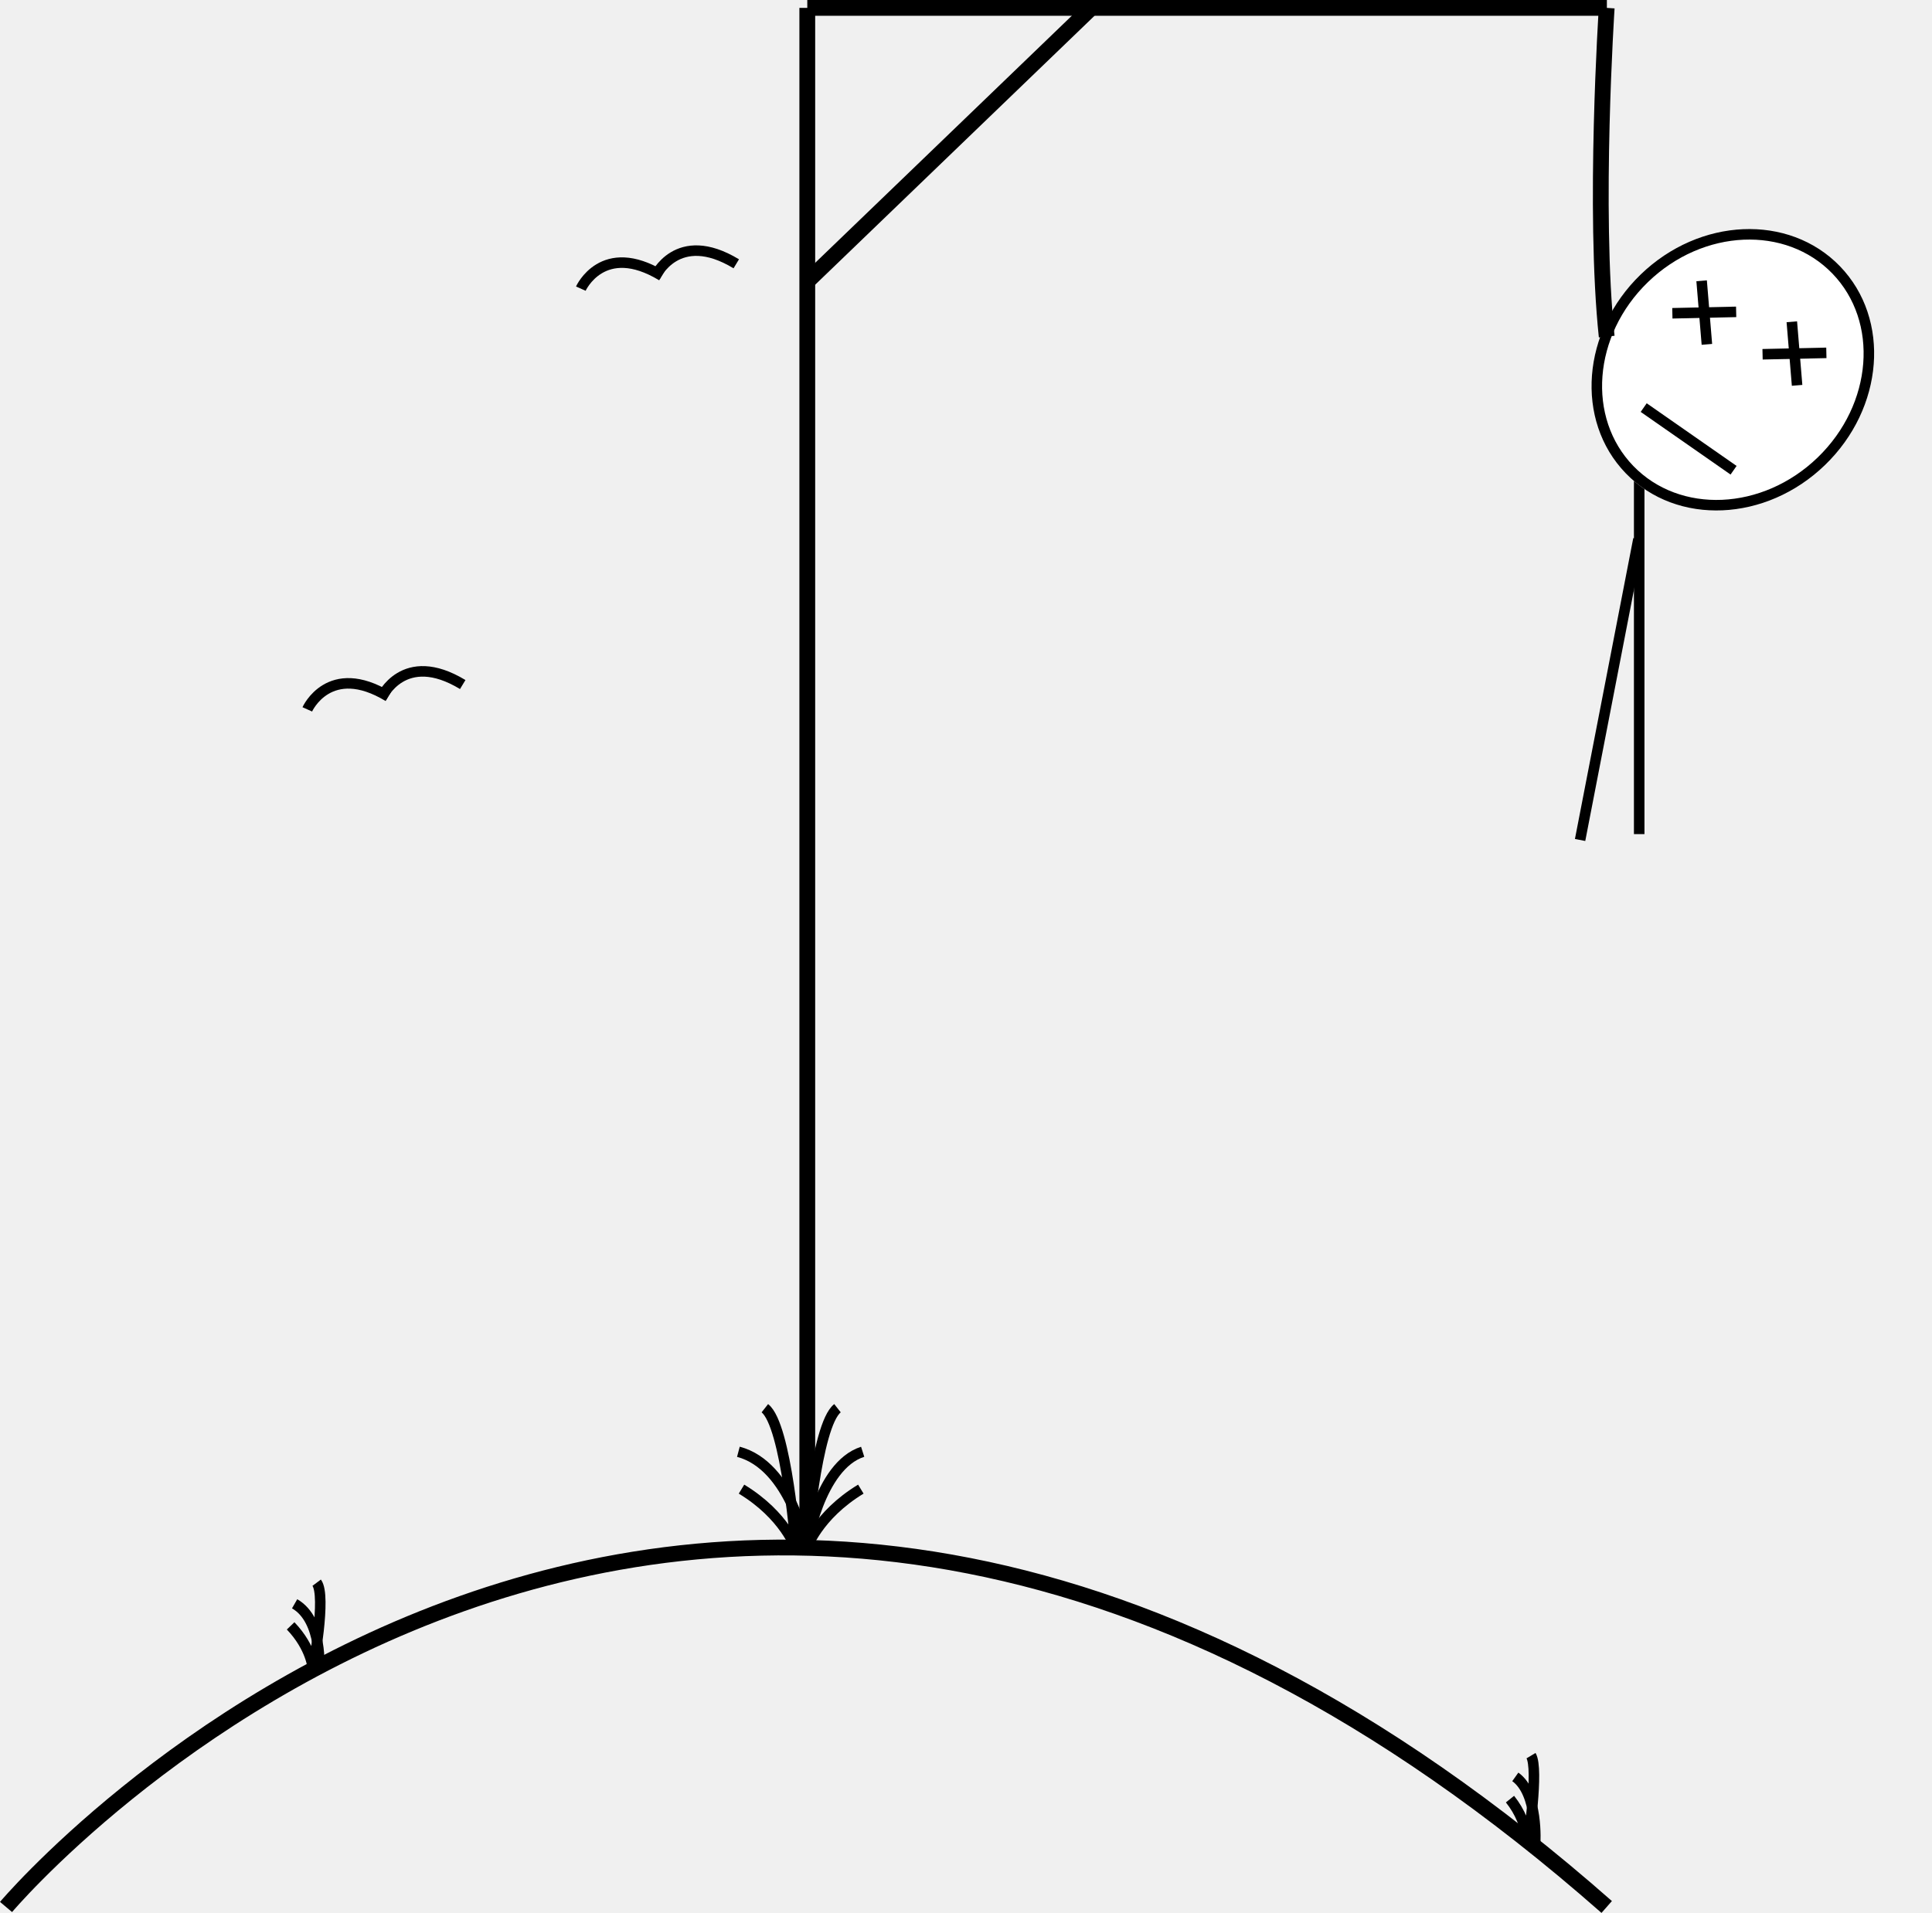
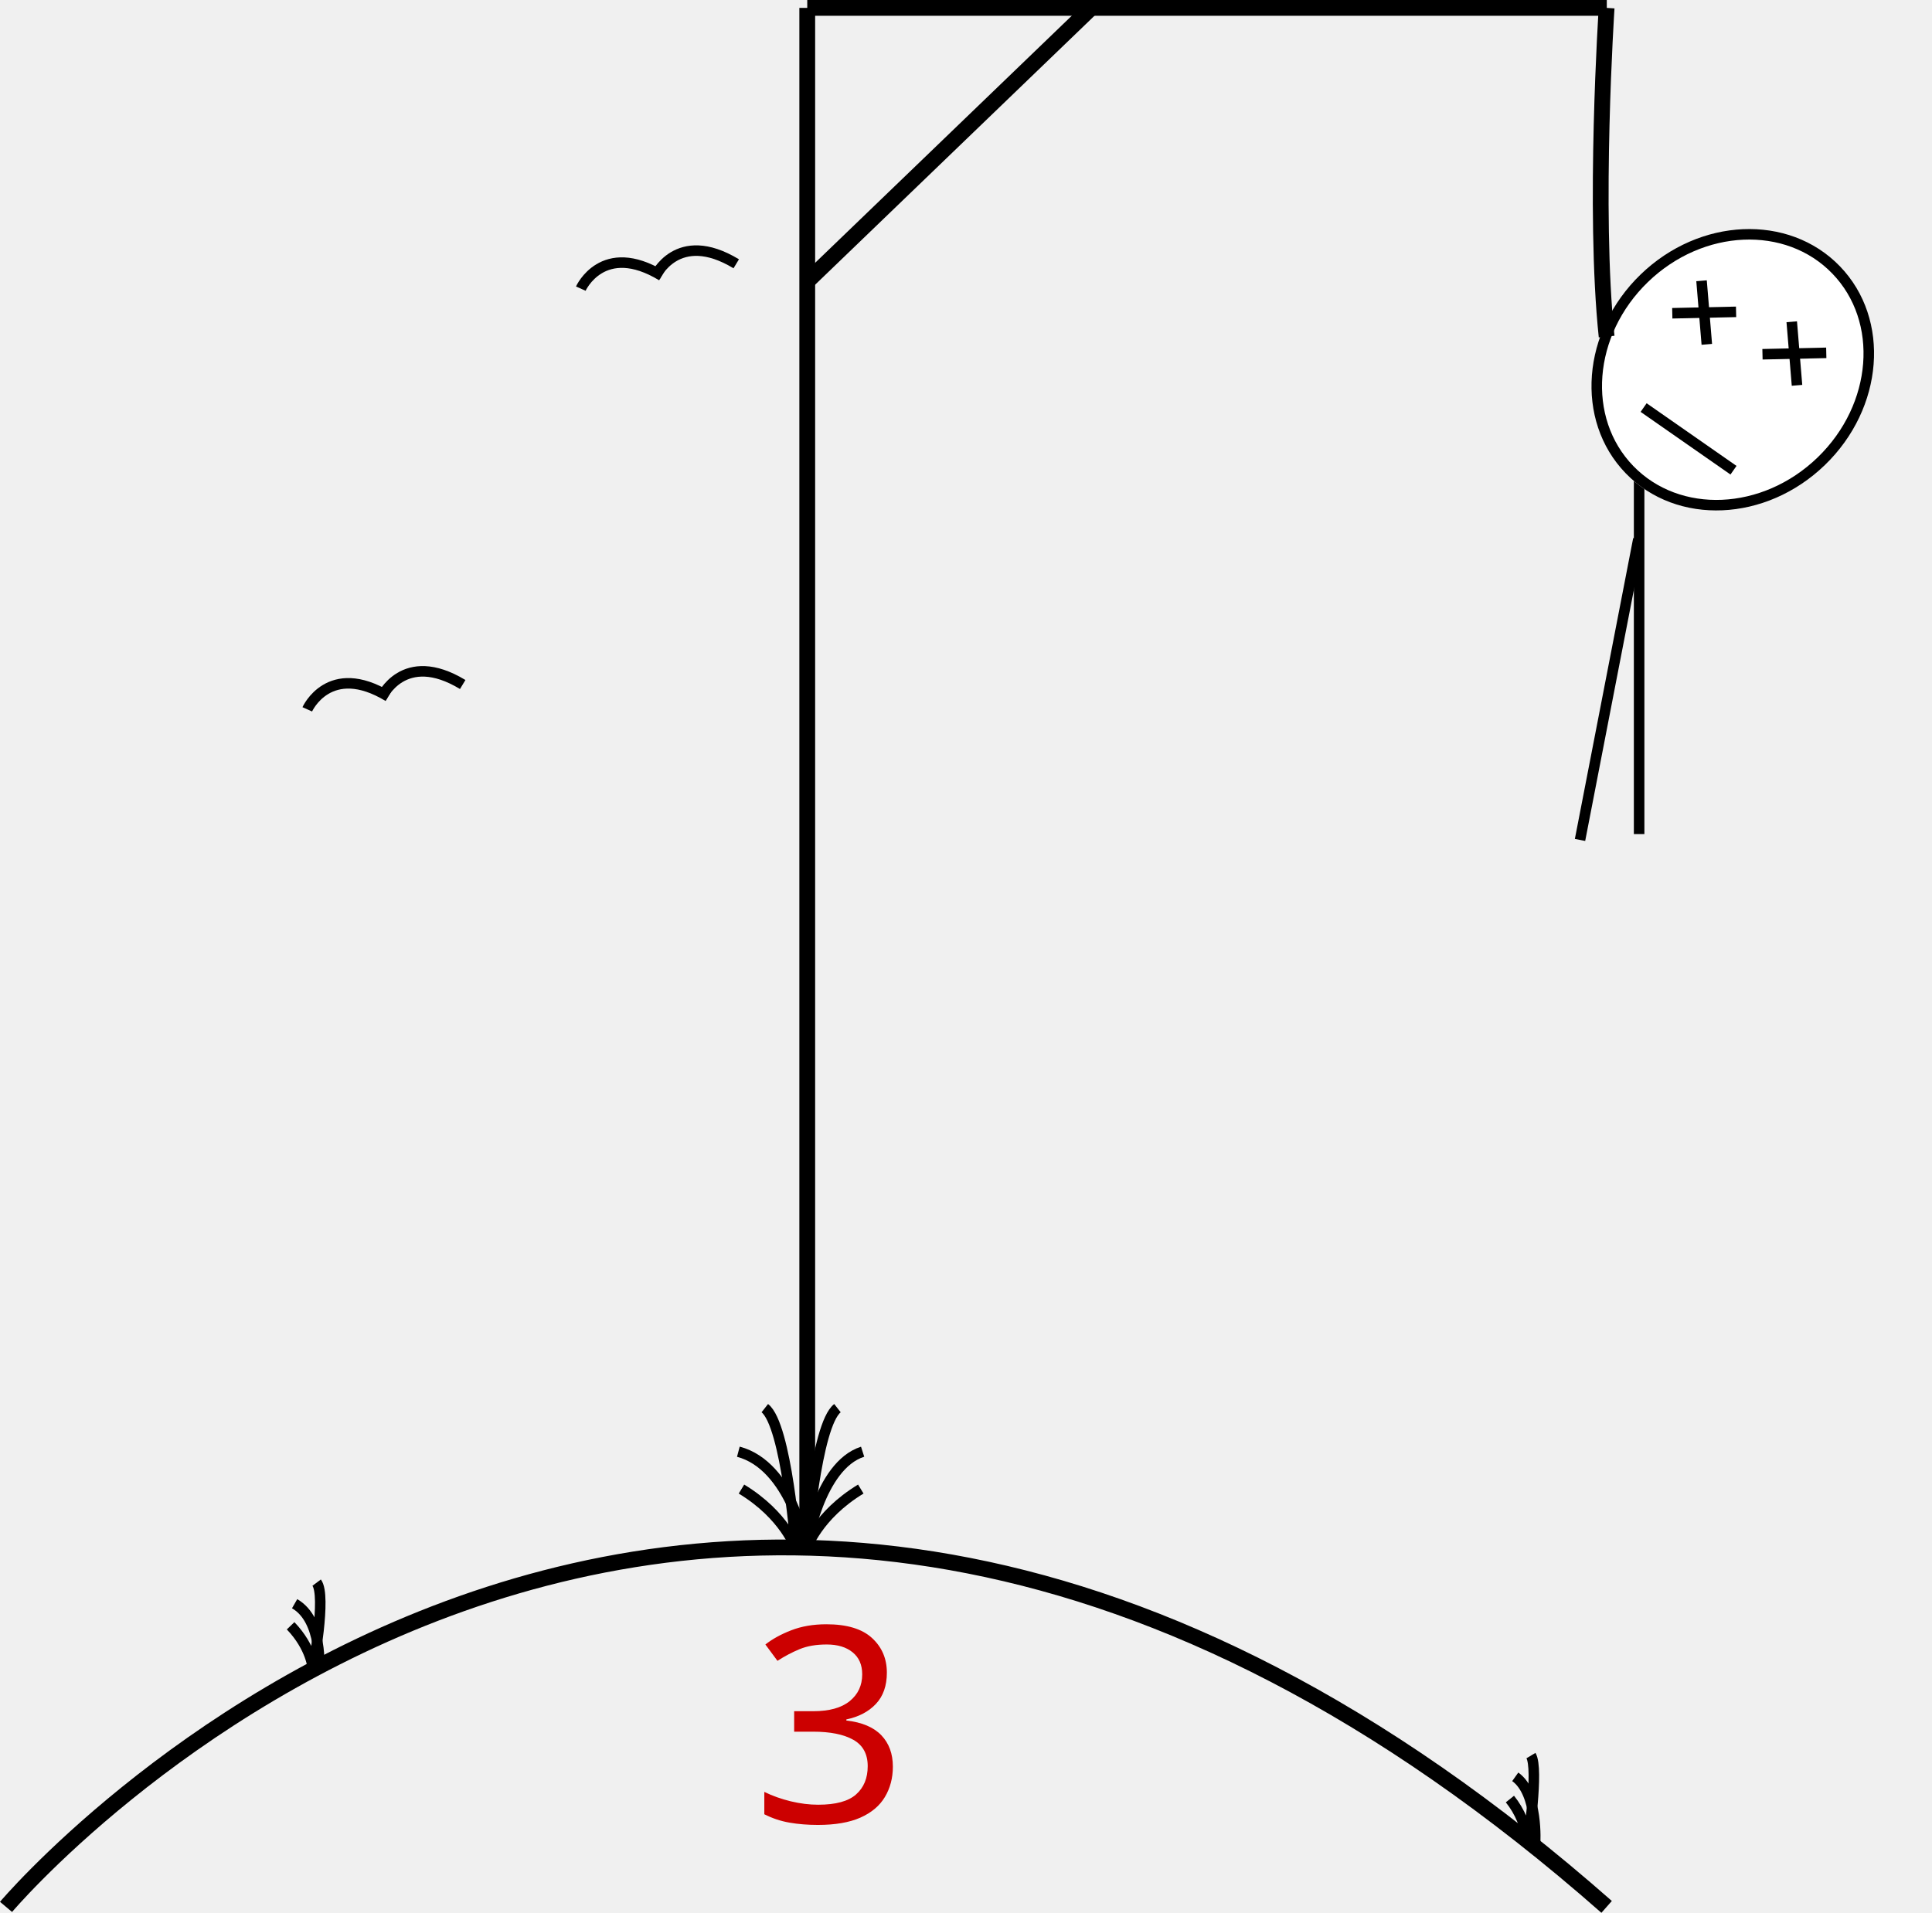
- <svg xmlns="http://www.w3.org/2000/svg" width="367.271" height="363.729" viewBox="0 0 367.271 363.729">
+ <svg xmlns="http://www.w3.org/2000/svg" width="367.288" height="363.726" viewBox="0 0 367.288 363.726">
  <g transform="translate(-1420.035 -618)">
+     <line x1="20.784" y1="67.029" transform="translate(1731.645 774.599)" fill="none" stroke="#000" stroke-width="2" opacity="0" />
+     <line y1="67.029" x2="12.99" transform="translate(1718.655 774.599)" fill="none" stroke="#000" stroke-width="2" opacity="0" />
+     <line x1="15.069" y1="56.637" transform="translate(1731.645 720.521)" fill="none" stroke="#000" stroke-width="2" opacity="0" />
    <line y1="57.217" x2="11.09" transform="translate(1720.41 720.5)" fill="none" stroke="#000" stroke-width="2" />
    <line y2="69.108" transform="translate(1731.645 707.492)" fill="none" stroke="#000" stroke-width="2" />
-     <g transform="translate(1460 157)">
-       <path d="M473.2,513.6s4.15-9.257,15.413-2.44" transform="translate(-402.75 2.28)" fill="none" stroke="#000" stroke-width="2" />
-       <path d="M473.2,513.6s4.15-9.257,15.413-2.44" transform="translate(-388.613 0)" fill="none" stroke="#000" stroke-width="2" />
-     </g>
-     <g transform="translate(1408 237)">
-       <path d="M473.2,513.6s4.15-9.257,15.413-2.44" transform="translate(-402.75 2.28)" fill="none" stroke="#000" stroke-width="2" />
-       <path d="M473.2,513.6s4.15-9.257,15.413-2.44" transform="translate(-388.613 0)" fill="none" stroke="#000" stroke-width="2" />
-     </g>
    <g transform="translate(1307 103)">
      <g transform="matrix(0.695, 0.719, -0.719, 0.695, 445.294, 547.506)" fill="#fff" stroke="#000" stroke-width="2">
        <ellipse cx="25.201" cy="28.319" rx="25.201" ry="28.319" stroke="none" />
        <ellipse cx="25.201" cy="28.319" rx="24.201" ry="27.319" fill="none" />
      </g>
      <g transform="translate(436.512 568.389) rotate(42)">
-         <line x2="8.833" y2="8.314" transform="translate(0 0)" fill="none" stroke="#000" stroke-width="2" />
-         <line x1="8.833" y2="8.314" transform="translate(0 0)" fill="none" stroke="#000" stroke-width="2" />
+         <line x2="8.833" y2="8.314" fill="none" stroke="#000" stroke-width="2" />
+         <line x1="8.833" y2="8.314" fill="none" stroke="#000" stroke-width="2" />
      </g>
      <g transform="translate(453.659 576.183) rotate(42)">
-         <line x2="8.833" y2="8.314" transform="translate(0 0)" fill="none" stroke="#000" stroke-width="2" />
-         <line x1="8.833" y2="8.314" transform="translate(0 0)" fill="none" stroke="#000" stroke-width="2" />
+         <line x2="8.833" y2="8.314" fill="none" stroke="#000" stroke-width="2" />
+         <line x1="8.833" y2="8.314" fill="none" stroke="#000" stroke-width="2" />
      </g>
      <line x2="17.086" y2="11.913" transform="translate(425.5 592.5)" fill="none" stroke="#000" stroke-width="2" />
    </g>
    <path d="M793.466,493.5s-2.533,38.5,0,62.5" transform="translate(932 126)" fill="none" stroke="#000" stroke-width="3" />
    <line y1="52" x2="54" transform="translate(1573.5 619.5)" fill="none" stroke="#000" stroke-width="3" />
    <line x2="152" transform="translate(1573.5 619.5)" fill="none" stroke="#000" stroke-width="3" />
    <line y1="293" transform="translate(1573.5 619.5)" fill="none" stroke="#000" stroke-width="3" />
+     <path d="M526.182,876.6s129.623-153.79,304.285,0" transform="translate(895 104)" fill="none" stroke="#000" stroke-width="3" />
+     <path d="M7.735,10.9S6.021,1.594,0,0" transform="translate(1476.044 922.95) rotate(15.009)" fill="none" stroke="#000" stroke-width="2" />
+     <path d="M0,9.209C4.958,12.219,6.2,16,6.2,16S5.136,1.948,2.656,0" transform="translate(1477.669 918.252) rotate(15.009)" fill="none" stroke="#000" stroke-width="2" />
+     <path d="M9.9,0s-3.047,9.012.38,13.159" transform="translate(1721.433 965.914) rotate(164.991)" fill="none" stroke="#000" stroke-width="2" />
+     <path d="M4.178,8.827A16.01,16.01,0,0,1,3.006,0s-5.648,12.924-4.83,15.773" transform="translate(1713.404 967.536) rotate(164.991)" fill="none" stroke="#000" stroke-width="2" />
    <path d="M641.324,786.252s-2.863-15.542-12.922-18.205" transform="translate(932 126)" fill="none" stroke="#000" stroke-width="2" />
    <path d="M628.994,775.148c8.284,5.03,10.355,11.352,10.355,11.352s-1.775-23.482-5.917-26.737" transform="translate(932 126)" fill="none" stroke="#000" stroke-width="2" />
    <path d="M628.4,786.252s2.372-15.542,10.705-18.205" transform="translate(944.922 126)" fill="none" stroke="#000" stroke-width="2" />
    <path d="M639.349,775.148c-8.284,5.03-10.355,11.352-10.355,11.352s1.775-23.482,5.917-26.737" transform="translate(944.33 126)" fill="none" stroke="#000" stroke-width="2" />
-     <path d="M526.182,876.6s129.623-153.79,304.285,0" transform="translate(895 104)" fill="none" stroke="#000" stroke-width="3" />
-     <path d="M7.735,10.9S6.021,1.594,0,0" transform="matrix(0.966, 0.259, -0.259, 0.966, 1476.044, 922.95)" fill="none" stroke="#000" stroke-width="2" />
-     <path d="M0,9.209C4.958,12.219,6.2,16,6.2,16S5.136,1.948,2.656,0" transform="matrix(0.966, 0.259, -0.259, 0.966, 1477.669, 918.252)" fill="none" stroke="#000" stroke-width="2" />
-     <path d="M9.9,0s-3.047,9.012.38,13.159" transform="matrix(-0.966, 0.259, -0.259, -0.966, 1721.433, 965.914)" fill="none" stroke="#000" stroke-width="2" />
-     <path d="M4.178,8.827A16.01,16.01,0,0,1,3.006,0s-5.648,12.924-4.83,15.773" transform="matrix(-0.966, 0.259, -0.259, -0.966, 1713.404, 967.536)" fill="none" stroke="#000" stroke-width="2" />
+     <g transform="translate(1460 157)">
+       <path d="M473.2,513.6s4.15-9.257,15.413-2.44" transform="translate(-402.75 2.28)" fill="none" stroke="#000" stroke-width="2" />
+       <path d="M473.2,513.6s4.15-9.257,15.413-2.44" transform="translate(-388.613)" fill="none" stroke="#000" stroke-width="2" />
+     </g>
+     <g transform="translate(1408 237)">
+       <path d="M473.2,513.6s4.15-9.257,15.413-2.44" transform="translate(-402.75 2.28)" fill="none" stroke="#000" stroke-width="2" />
+       <path d="M473.2,513.6s4.15-9.257,15.413-2.44" transform="translate(-388.613)" fill="none" stroke="#000" stroke-width="2" />
+     </g>
+     <text transform="translate(1562.994 964.5)" fill="#c00" font-size="52" font-family="Chiller-Regular, Chiller" letter-spacing="0.07em">
+       <tspan x="0" y="0">3</tspan>
+     </text>
  </g>
</svg>
